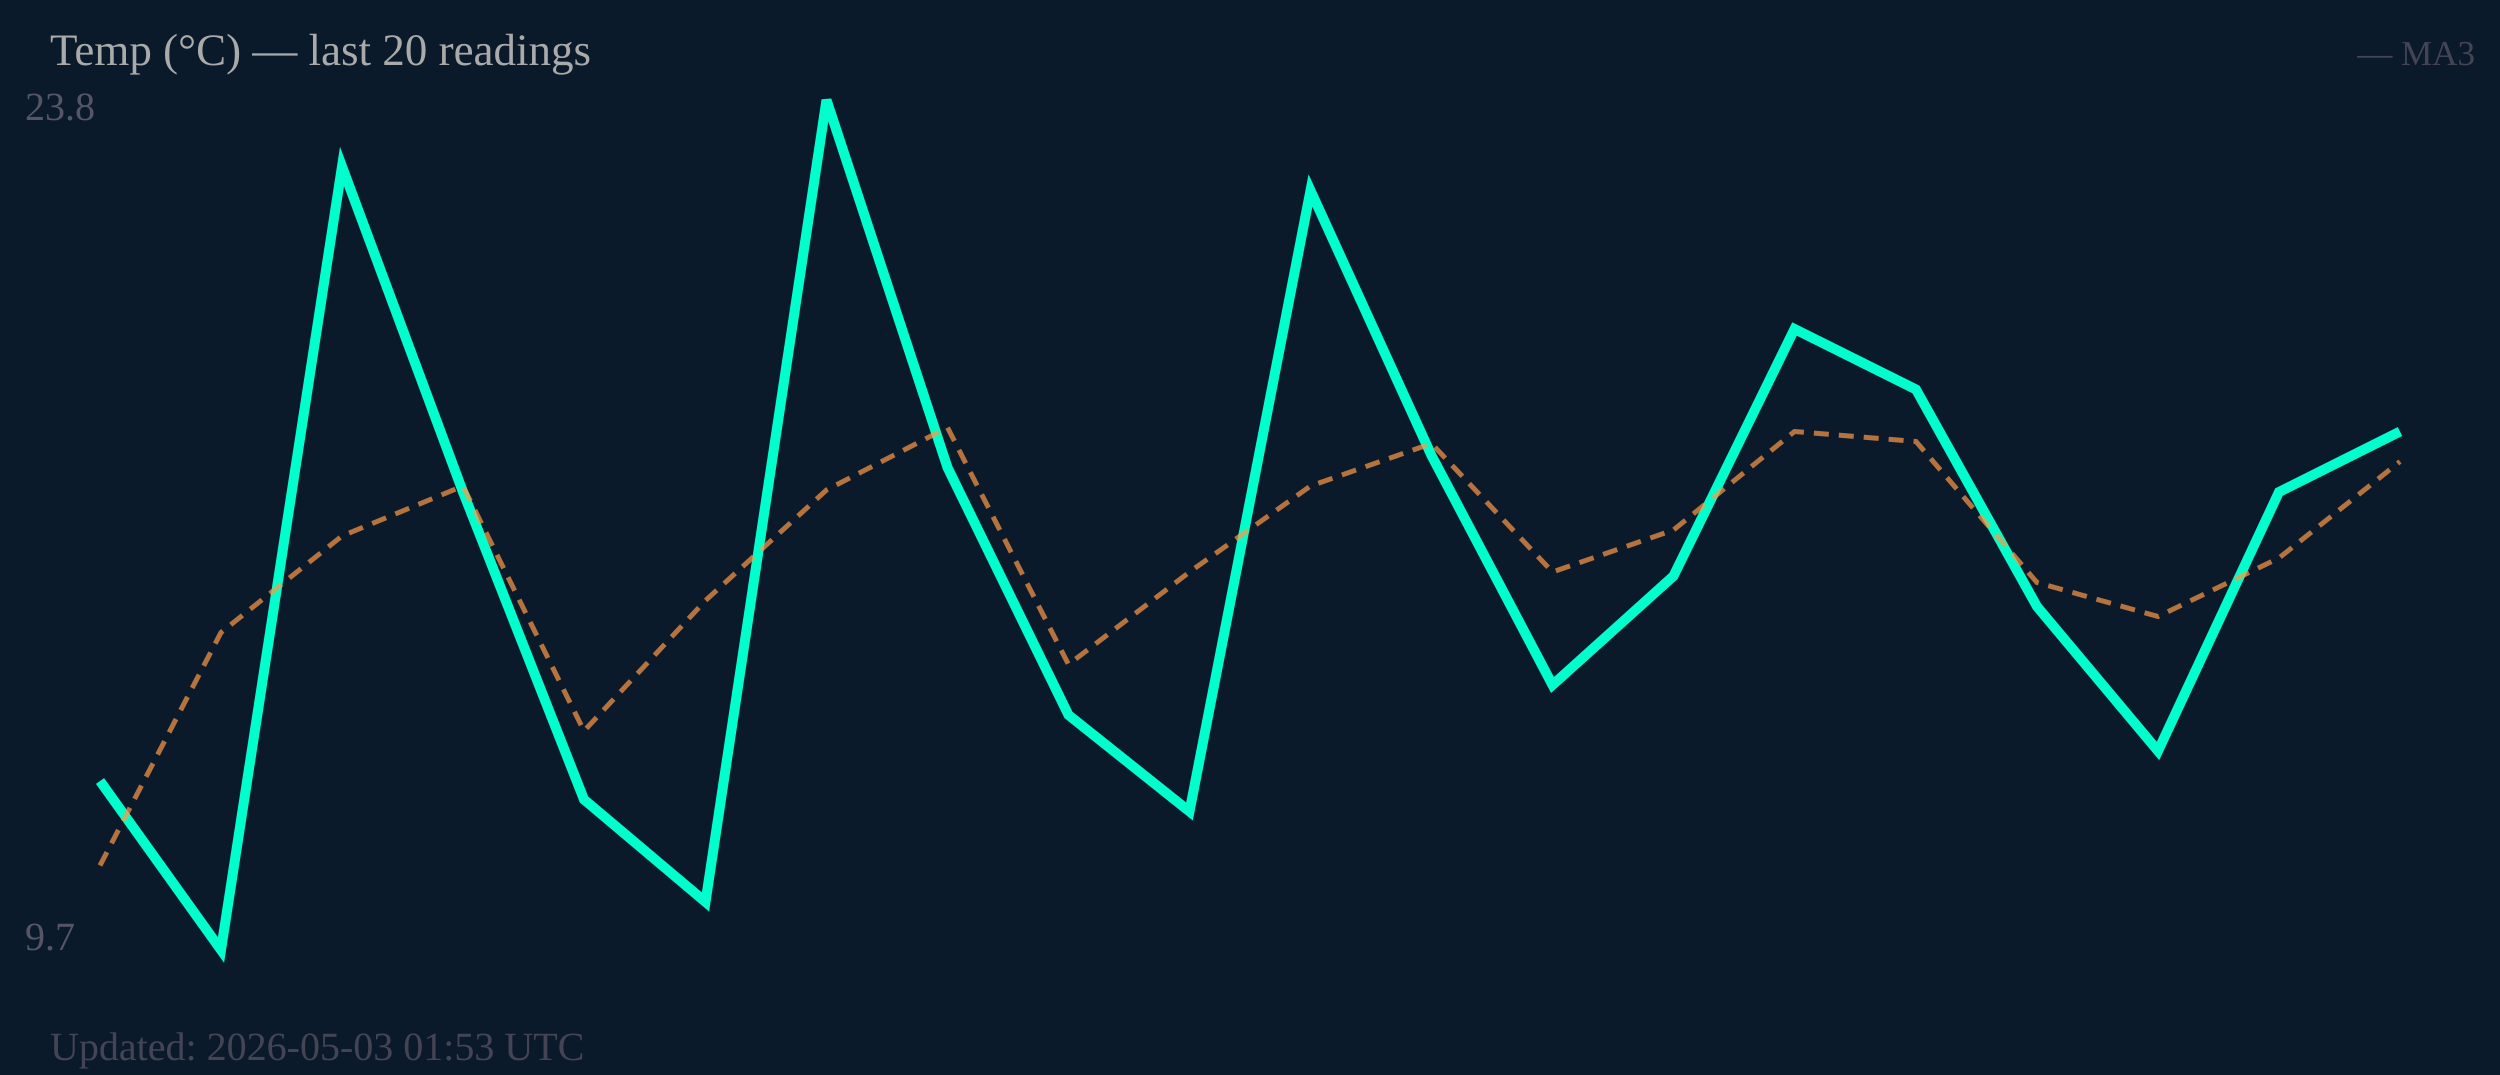
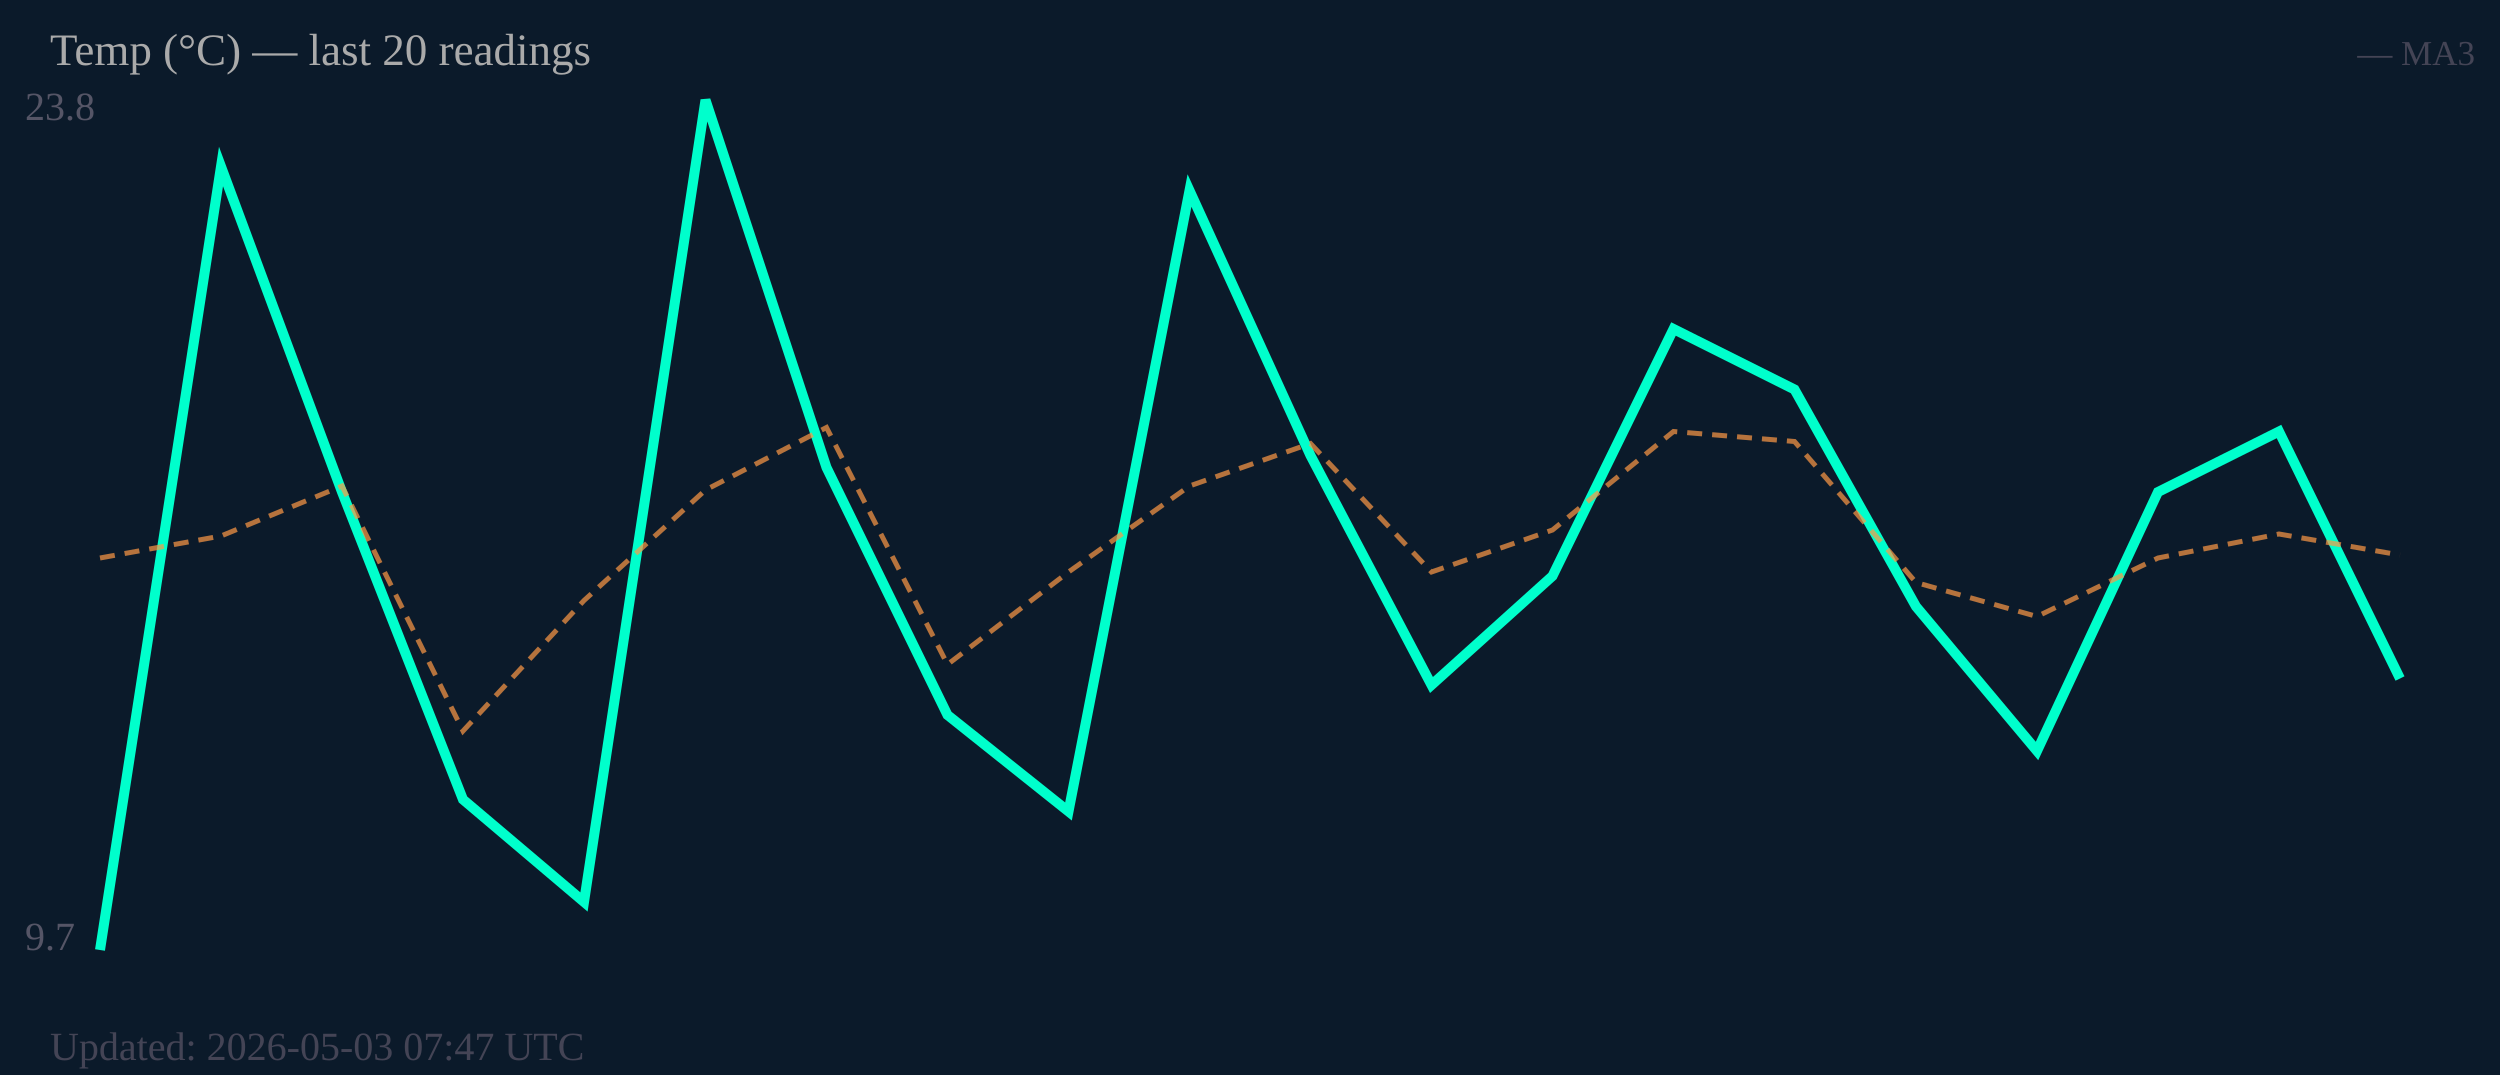
<svg xmlns="http://www.w3.org/2000/svg" width="500" height="215" viewBox="0 0 500 215">
  <rect width="500" height="215" fill="#0b1a2a" />
  <text x="5" y="24" font-size="8" fill="#556">23.8</text>
  <text x="5" y="190" font-size="8" fill="#556">9.7</text>
-   <polyline fill="none" stroke="#00ffcc" stroke-width="2" points="20.0,156.2 44.2,190.0 68.4,33.3 92.6,98.4 116.8,159.9 141.1,180.4 165.3,20.0 189.5,93.5 213.7,143.0 237.9,162.3 262.1,38.1 286.3,91.1 310.5,137.0 334.7,115.2 358.9,65.8 383.2,77.9 407.4,121.3 431.6,150.2 455.8,98.4 480.0,86.3" />
-   <polyline fill="none" stroke="#ff9944" stroke-width="1" stroke-dasharray="3,2" opacity="0.7" points="20.0,173.1 44.2,126.5 68.4,107.2 92.6,97.2 116.8,146.2 141.1,120.1 165.3,98.0 189.5,85.5 213.7,132.9 237.9,114.4 262.1,97.2 286.3,88.7 310.5,114.4 334.7,106.0 358.9,86.3 383.2,88.3 407.4,116.5 431.6,123.3 455.8,111.6 480.0,92.3" />
+   <polyline fill="none" stroke="#00ffcc" stroke-width="2" points="20.0,190.0 44.2,33.3 68.4,98.4 92.6,159.9 116.8,180.4 141.1,20.0 165.3,93.5 189.5,143.0 213.7,162.3 237.9,38.1 262.1,91.1 286.3,137.0 310.5,115.2 334.7,65.8 358.9,77.9 383.2,121.3 407.4,150.2 431.6,98.4 455.8,86.3 480.0,135.7" />
+   <polyline fill="none" stroke="#ff9944" stroke-width="1" stroke-dasharray="3,2" opacity="0.7" points="20.0,111.6 44.2,107.2 68.4,97.2 92.6,146.2 116.8,120.1 141.1,98.0 165.3,85.5 189.5,132.9 213.7,114.4 237.9,97.2 262.1,88.7 286.3,114.4 310.5,106.0 334.7,86.3 358.9,88.3 383.2,116.5 407.4,123.3 431.6,111.6 455.8,106.8 480.0,111.0" />
  <text x="10" y="13" font-size="9" fill="#aaa">Temp (°C) — last 20 readings</text>
  <text x="495" y="13" font-size="7" fill="#445" text-anchor="end">— MA3</text>
-   <text x="10" y="212" font-size="8" fill="#445">Updated: 2026-05-03 01:53 UTC</text>
+   <text x="10" y="212" font-size="8" fill="#445">Updated: 2026-05-03 07:47 UTC</text>
</svg>
